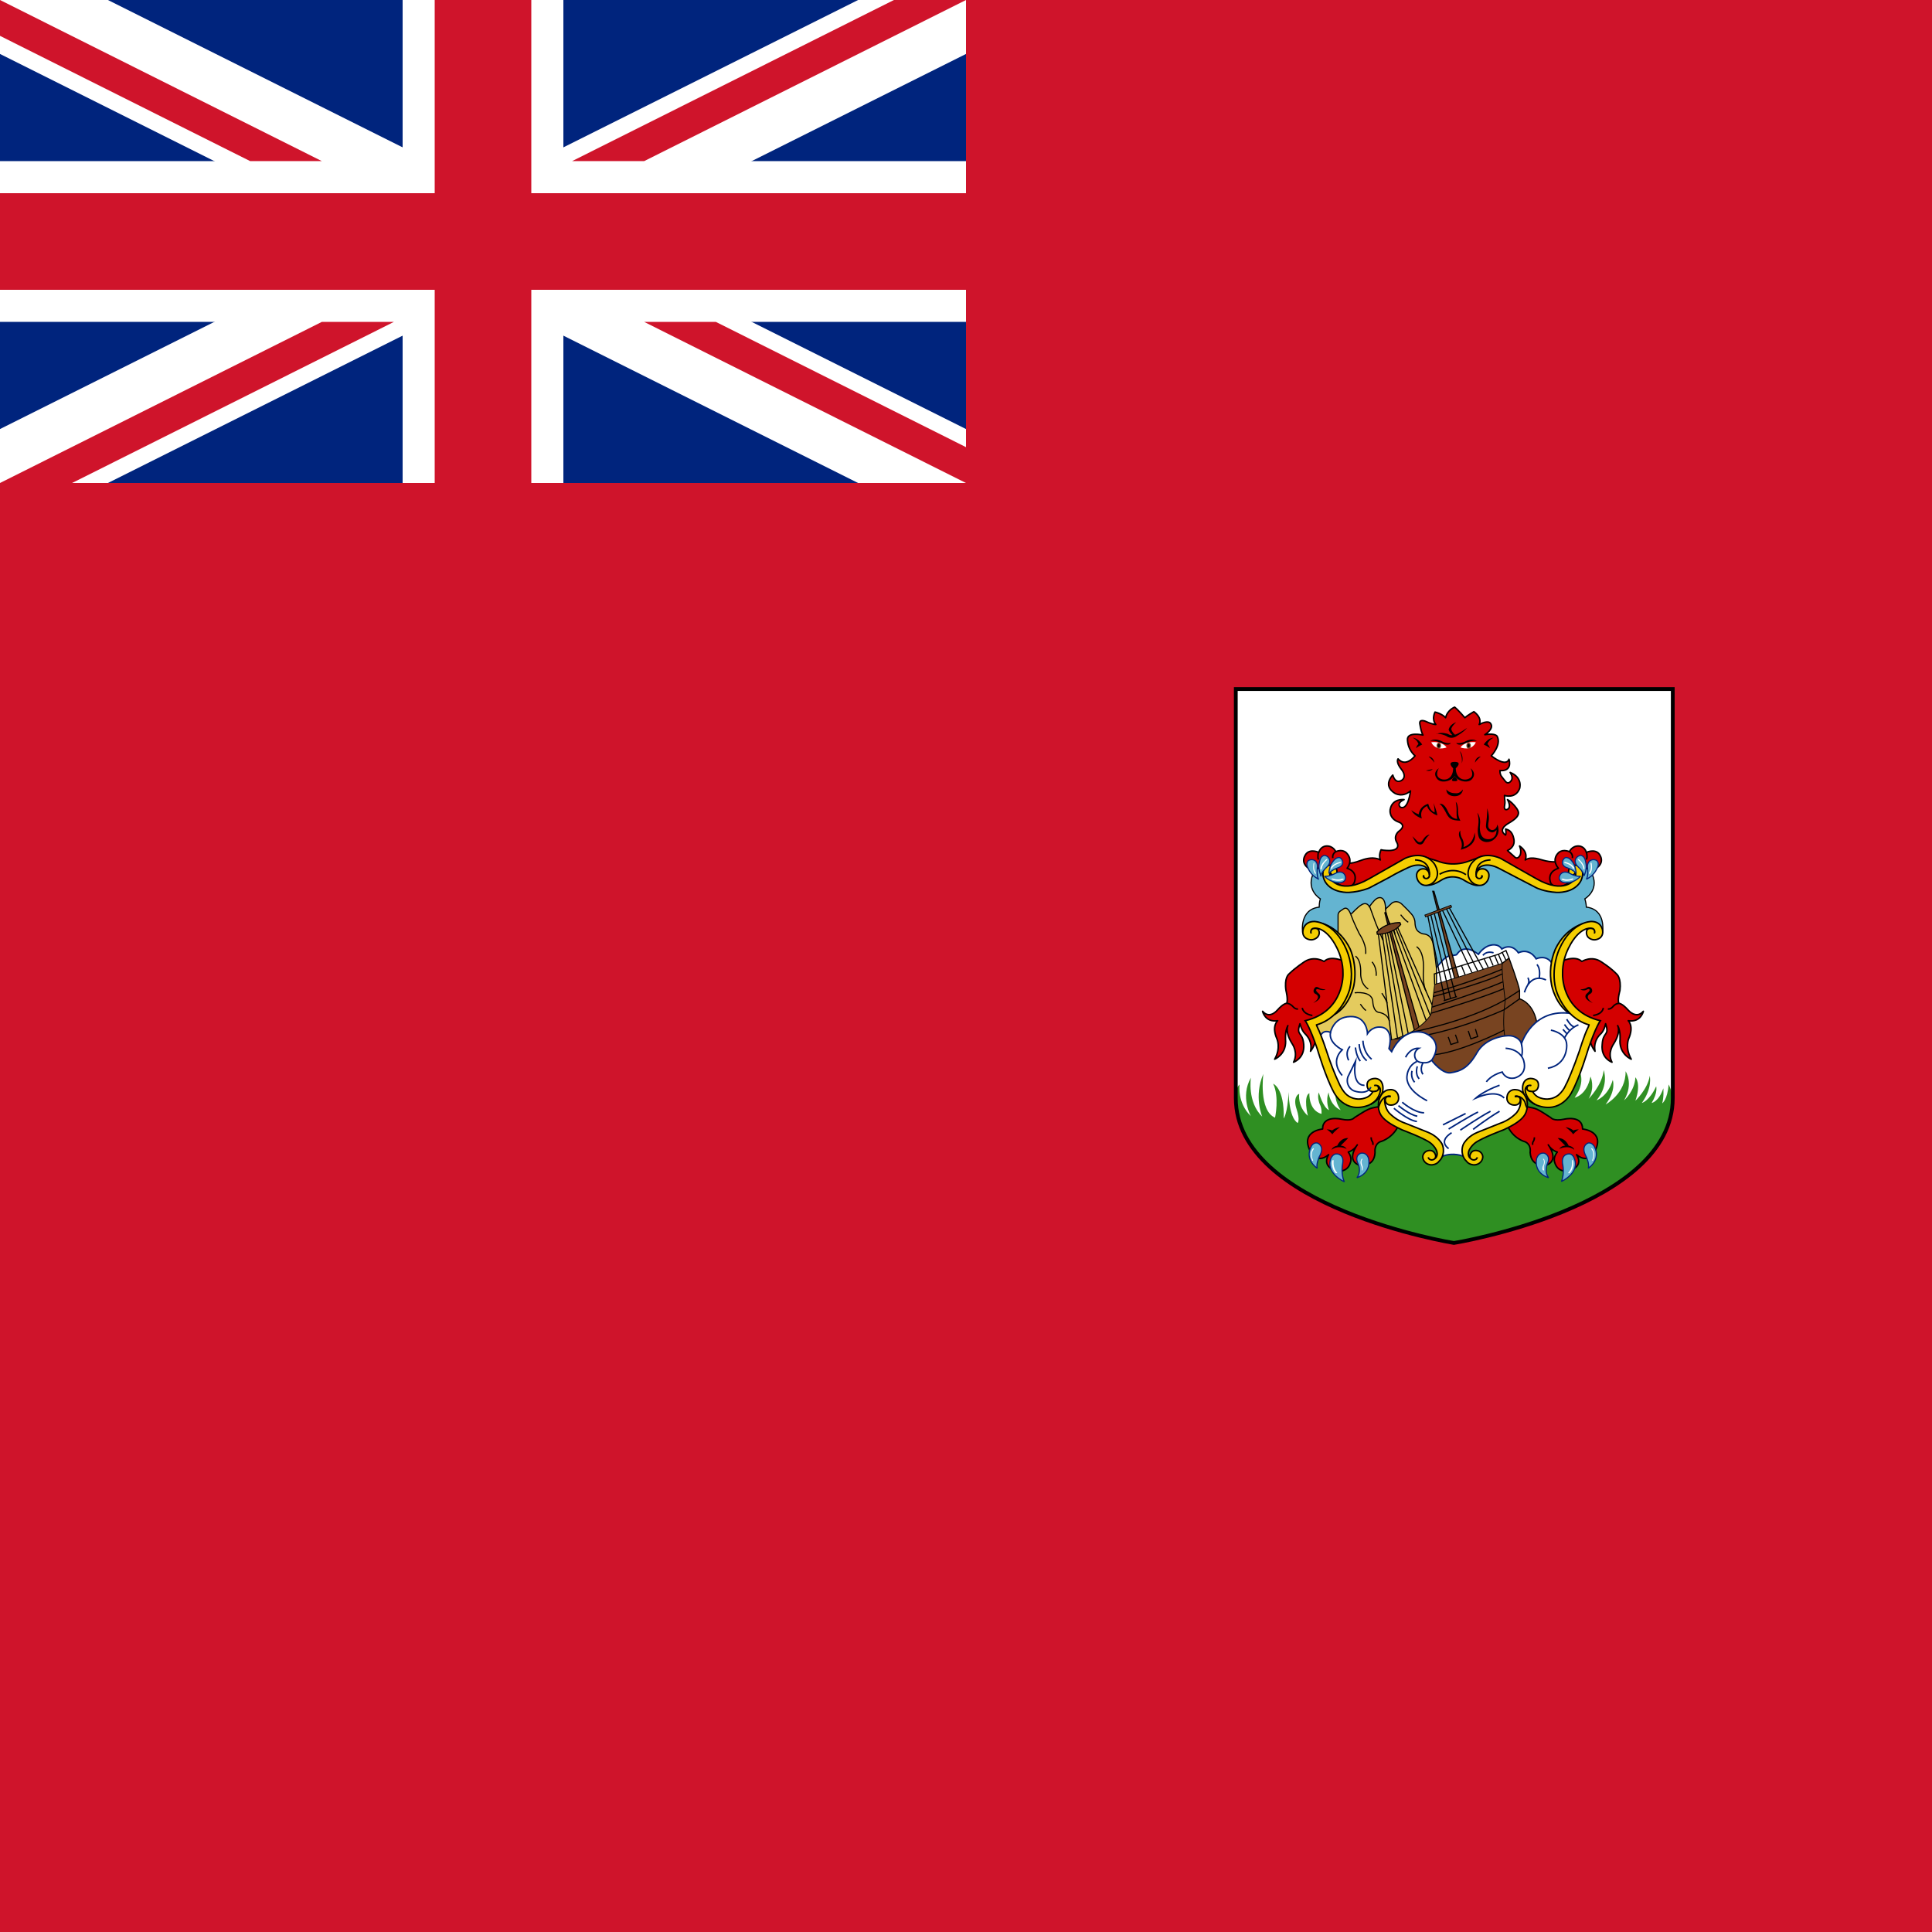
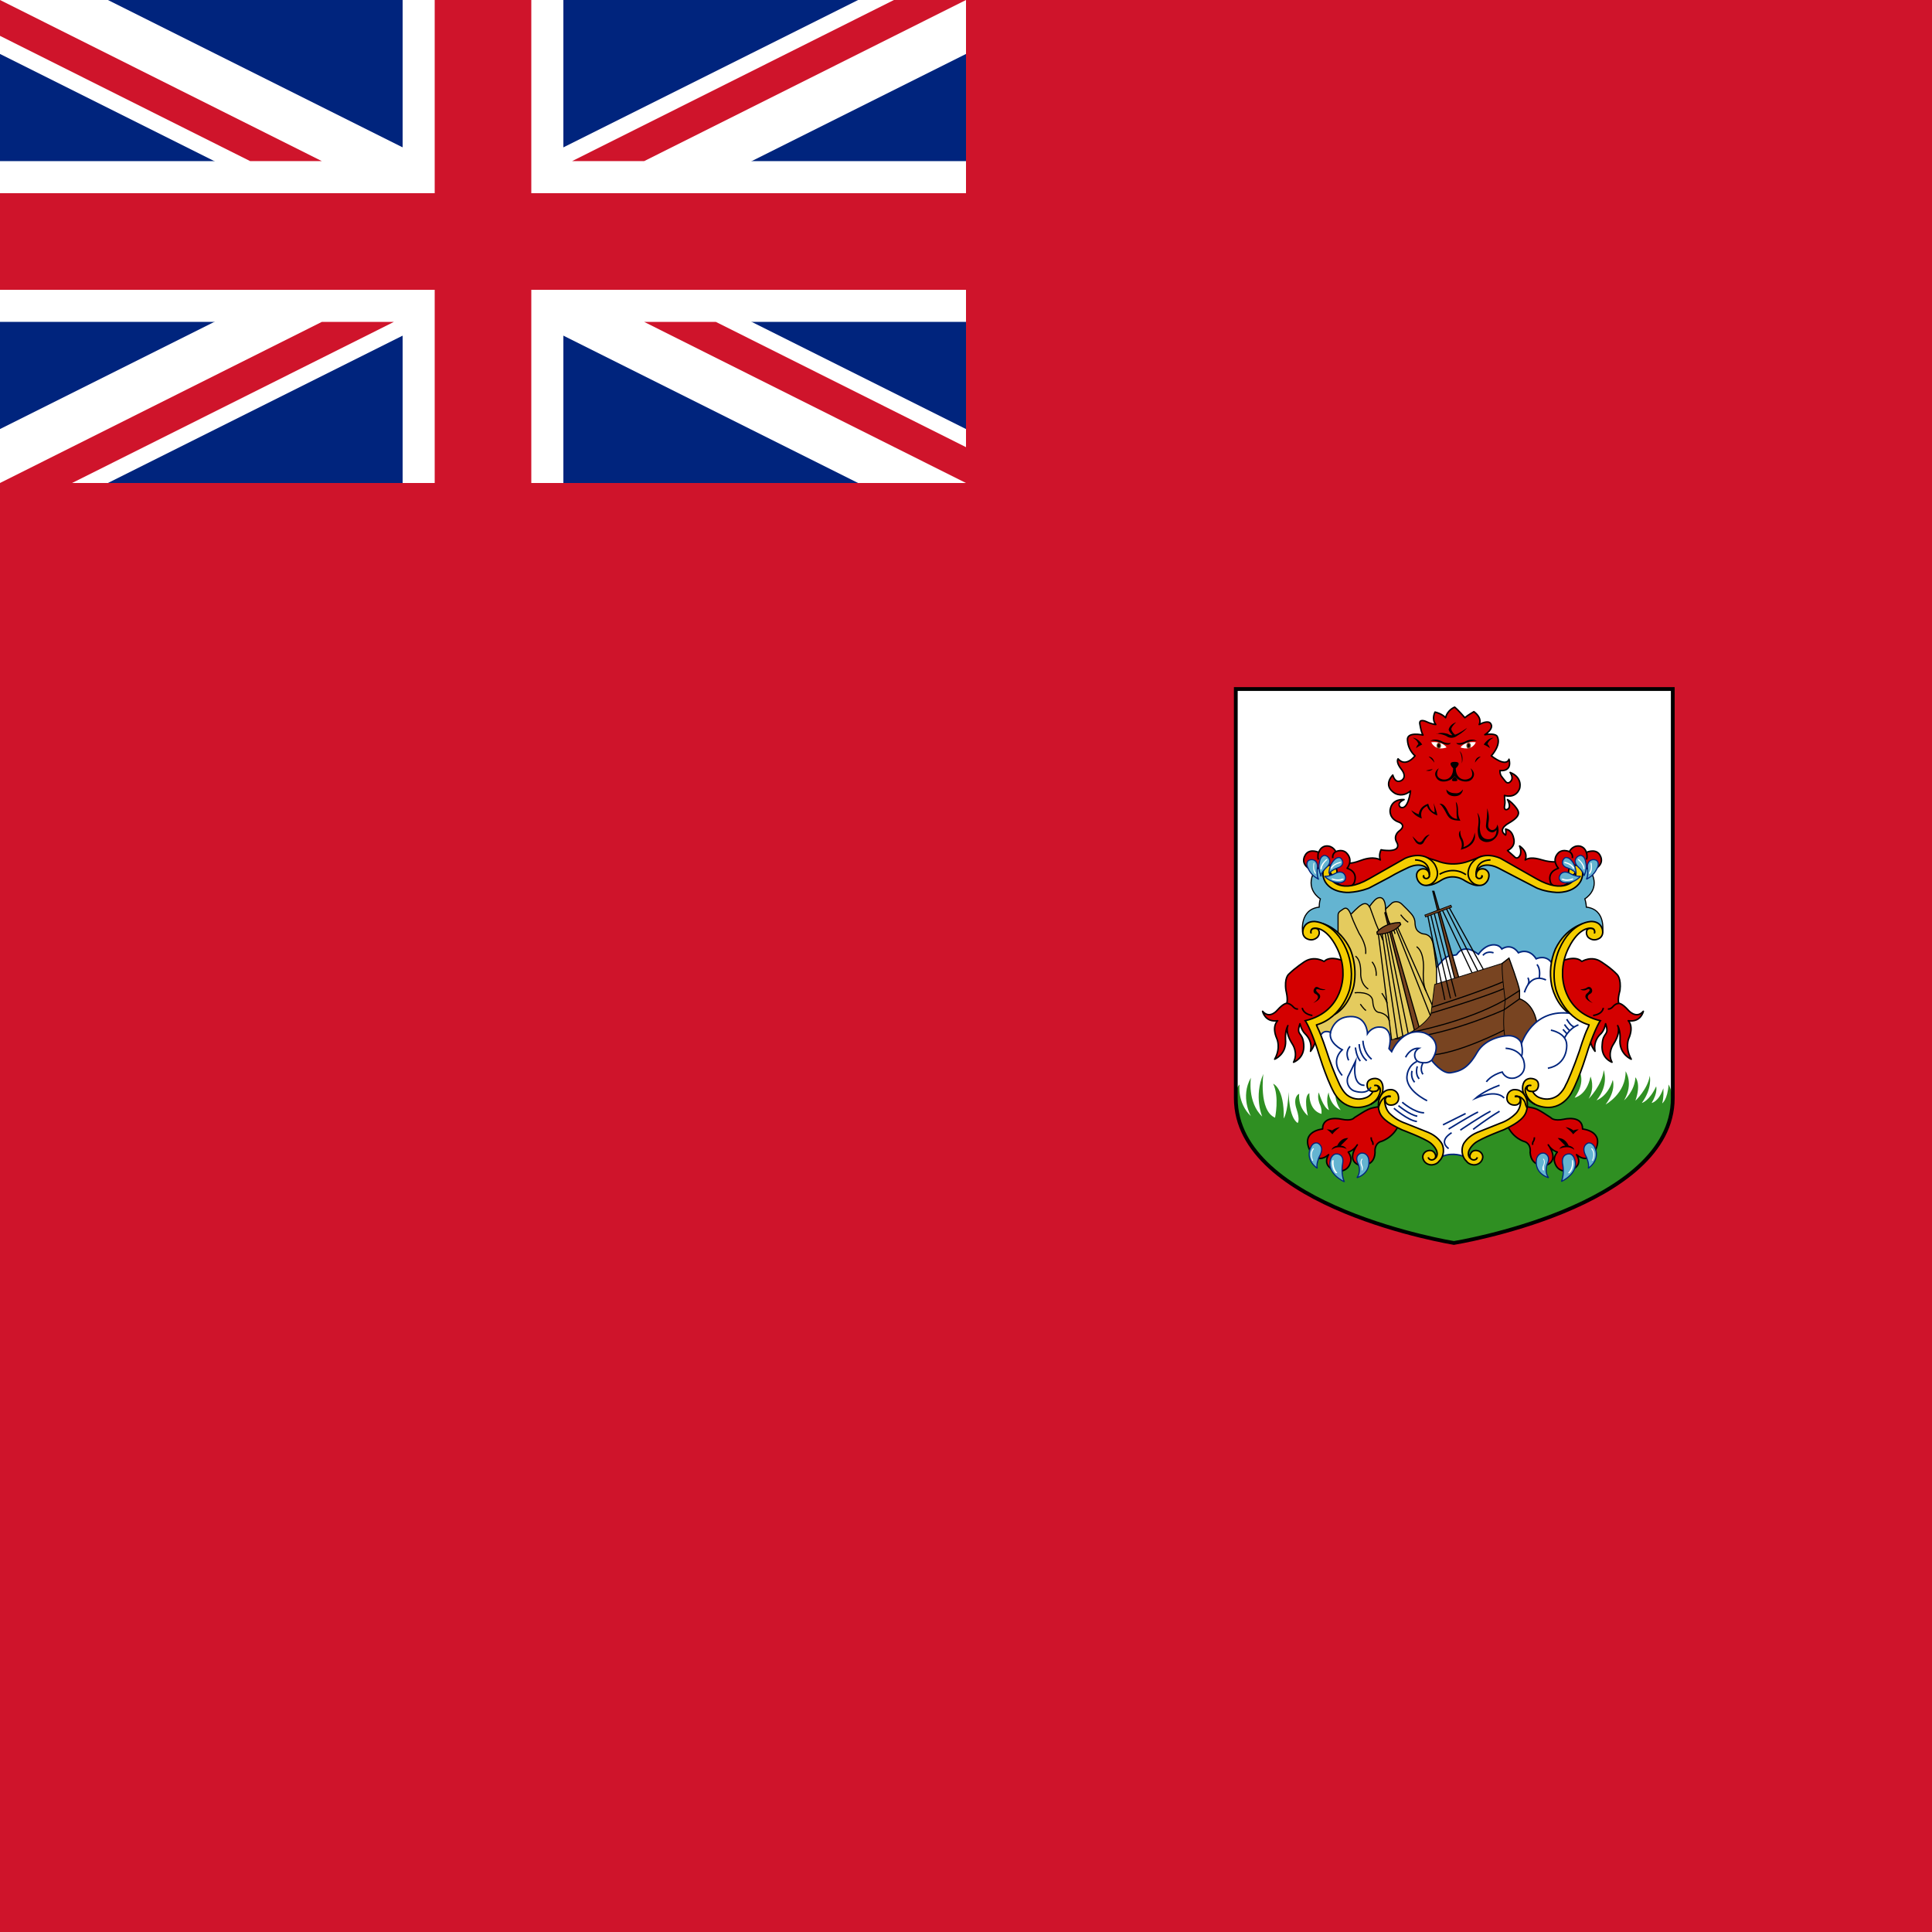
<svg xmlns="http://www.w3.org/2000/svg" id="flag-icon-css-bm" viewBox="0 0 512 512">
  <path fill="#cf142b" d="M0 0h512v512H0z" />
  <path fill="#00247d" d="M0 0h256v128H0z" />
  <path fill="#fff" d="M0 0v14.3L227.4 128H256v-14.3L28.6 0H0zm256 0v14.3L28.6 128H0v-14.3L227.4 0H256z" />
  <path fill="#fff" d="M106.7 0v128h42.6V0h-42.6zM0 42.7v42.6h256V42.7H0z" />
  <path fill="#cf142b" d="M0 51.2v25.6h256V51.2H0zM115.2 0v128h25.6V0h-25.6zM0 128l85.3-42.7h19.1L19.1 128H0zM0 0l85.3 42.7h-19L0 9.5V0zm151.6 42.7L236.9 0H256l-85.3 42.7h-19.1zM256 128l-85.3-42.7h19l66.3 33.2v9.5z" />
  <path fill="#fff" d="M443 182.6V291c0 29-57.8 38.4-57.8 38.4s-58-9.4-58-38.4V182.6h115.9z" />
  <path fill="#2f8f22" d="M443 291c0 29-57.8 38.4-57.8 38.4s-58-9.4-58-38.4c0 0 0-2.3 1.3-3.6 0 0-.7 4.8 3 8.4 0 0-2.9-5.1 0-10.2 0 0-1 6.5 3 10.3 0 0-2.3-5.3.3-11.3 0 0-1.3 9.7 3.1 11.6 0 0 1.2-5.5-.5-9 0 0 3 1.1 2.8 9.2 0 0 1-1.2 1.3-7 0 0 0 6.7 2.4 8.2 0 0 .7-.7-.3-3.7s.4-4 .7-4c0 0-.5 3.3 2.3 5.8 0 0-1.3-5.2.4-6 0 0-.3 4.5 3.2 5.5 0 0 .2-1.3-.5-2.7 0 0-.7-1.7-.2-3 0 0 1.1 4 2.7 4.7 0 0-1-2.4-.1-4.7 0 0 .2 3.3 3.2 4.7 0 0-2-2.6-1.2-5.5l19.3 1 10 .5 30-2.2 5-4.4s2.1 2.8-1.1 7.3c0 0 3.2-.6 4.2-5.6 0 0 1.3 2.8-.5 5.9 0 0 3.6-3.6 4-7.6 0 0 1.5 3.9-1.9 8 0 0 3-1 4.3-5.4 0 0 1 2.7-1.9 6.5 0 0 5.4-2.9 5.3-8.8 0 0 2.2 3.2-.4 7.7 0 0 2.8-2.4 3-6.1 0 0 1.6 1.6 0 6.2 0 0 3.3-3.1 3.8-6.6 0 0 .8 3.2-2.1 7.2 0 0 2-.5 3.8-4.4 0 0 .5 1.6-1.2 4.4 0 0 1.9-.3 3.1-3.9 0 0 .2 2.2-.3 4 0 0 1.4-.9 1.7-5 0 0 .8 1.4.9 3v.6z" />
  <path fill="#d40000" stroke="#000" stroke-linejoin="round" stroke-width=".4" d="M413.3 228.3s-2 .4-4.6-.4c-2.6-.8-3.7-.5-4.5 0 0 0 1-2-1.5-3.7 0 0 .9 2-.3 3 0 0-.5.5-1.1-.2l-1.8-1.6s2.1-.8 1.7-3c-.4-2.2-1.5-2.5-2.2-2.7 0 0 .2 1 0 1.6 0 0-2.4-1.3.9-3.2s2.6-3 2-3.9c-.6-.9-1.8-2-2.4-2.3 0 0 .6 1 .5 1.8 0 .9-1.5 1.4-1.3 0 .3-1.6 0-1.3 0-2.9 0 0 2.9 1 4-1.8 0 0 1-2.9-2.5-4.3 0 0 .8 1.1.4 2 0 0-.8 1.5-1.7.3-.9-1.2-1.4-1.4-1.4-2.8 0 0 3.3.5 2.4-3 0 0-.5 2.3-4.7-.9 0 0 2.7-2.8 1.6-5.1 0 0-.3-1-3.3-.5 0 0 2.6-1.6 1.5-3 0 0-.5-1-3 .3 0 0 1-1.6-1.4-3.4 0 0-1.6.9-2.4 1.6 0 0-1.7-2-2.7-2.8 0 0-1.9.7-2.4 2.8 0 0-.8-1-2.8-1.5 0 0-1 1.8.2 3.3 0 0-.9 0-2.6-.8 0 0-2-.9-1.6.8.3 1.6.4 2 .8 2.8 0 0-4.3-1-4.1 1.3a6 6 0 002 4.2s-2.4 3.2-4.5.8c0 0-.7.8.9 2.8 0 0 1.5 1.7.2 2.8 0 0-1.7 1.4-2.5-1.3 0 0-2.8 2.7.5 4.8 0 0 2 1.3 4.2-.6 0 0-.6 5.3-2.7 4.3 0 0-1.2-1 1-2 0 0-3.2-.4-3.7 2.7 0 0-.4 2.4 2.4 3.3 0 0 2.1.8-.1 2.4 0 0-1.6 1.2-.5 3 0 0 1.2 2-2 2.1 0 0-1.6 0-2.2-.2 0 0-.7 1.3-.2 2.7 0 0-1.6-1.2-5.1.1-3.5 1.3-3.3.4-3.5.8l-1 1.7 1.9 2.2-.4 2.5 1 .5 7.2-3.3 7.4-3.8 5.9.4 3.7.9 5 .3 3.5-1.9h5.1l5.7 2.8 6.4 3.9 3.3.6 2.6-.2v-5.2l-1.2-1.9z" />
  <path fill="#d40000" stroke="#000" stroke-linejoin="round" stroke-width=".4" d="M354.8 234.4s2.8 1.5 4-.3c0 0 1.5-2.9-1.8-4 0 0 1.8-2.1-.2-4.1 0 0-1-1.1-2.8-.3 0 0-.7-1.6-2.5-1.5 0 0-1.5 0-2 1.7 0 0-2.1-1-3.3.3 0 0-2 2.2.7 4l2 .1 1.9-.9 2.1.6s-.5 2.2 1.9 4.4z" />
  <path fill="#64b4d1" stroke="#000" stroke-width=".3" d="M417.5 229.3a4.5 4.5 0 014.5 2.5c1.8 4.2-2 6.4-2 6.4a9 9 0 01.4 2.2c5.3.6 4.3 6.6 4.3 6.6l-1.7-1.5c-3-1.2-6.2 1.4-8.5 5.8s-1.2 6.4-.8 11.6c.4 5.2 8.8 8.3 8.8 8.3l-6.6 16.8c-2.6 6.6-8 3.9-9.5 2.5-1.6-1.4-2-.6-2.8 0-.7.6 3.6 4-4.3 7.2s-9.2 5.6-10.6 6.4c-1.3.8-6.7.3-7.3-.4-.5-.7-.2-.7-2.2-2-2-1.2-5.5-2.3-9.3-4.1-3.7-1.8-3.6-4.2-3.6-4.7 0-.4 1.3-4.4-3.1-1.3-4.4 3.2-8.2-1.4-8.2-1.4-.8-1.2-4.5-11-4.5-11-1-3.7-3-8-3-8 .2 0-.1.5 3.1-1.4 3.3-1.8 4.7-5 5.9-8 1.1-3 0-8.3-.4-9.4-.4-1-2.9-6-5.9-7-3-1-5 1.6-5 1.6s-.9-6 4.4-6.6c0 0 0-1.3.3-2.2 0 0-3.7-2.2-2-6.4 0 0 1.2-2.8 4.6-2.5l-.8 1.5s-.9 8.5 11.6 2.8 12-6.7 19.1-3.1l5.2-.1s7.4-3.5 9.8-2c2.4 1.5 11 6.3 11 6.3s8.4 3.1 10-2.6l-1-2.8z" />
  <path fill="#fff" stroke="#00247d" stroke-miterlimit="10" stroke-width=".4" d="M380 266.1l-.8-4.3s-1-2.6.6-4.5l2-2.2s1.2-1.7 2.7-1.9c0 0 1.5 0 1.6-.3.2-.3 1.8-3 5.7 0 0 0 1.3-2 3.2-2.4 0 0 2-.6 3 1 0 0 2.4-1.8 4.4 1 0 0 2.7-1.5 4.7 1.6 0 0 2.8-1.4 4.4 1.5 1.7 2.8 1.4 4 1.4 4l1.2 4.5 4.4 5.4-10.2 3.9h-4.6l-9.2 2.4-16.3 1.3-4.6-5.4 6.5-5.6z" />
  <path fill="#d40000" stroke="#000" stroke-linejoin="round" stroke-width=".4" d="M366.3 293.2s-2.5.2-3.7.8c-1.3.6-2.2 1.3-3.7 2.2 0 0-.6 1-3.4.4 0 0-5-1.2-5 2.6 0 0-5.8.5-3.4 5.6 0 0 1.7 4 5 1.2 0 0-2.1 3 2 4.3 0 0 3 .7 3.8-2.3 0 0 .5-1.2-.6-2.7 0 0 1.4-.3 2.4-1.9 0 0-3 3.9.3 5.3 0 0 4.2 1 4.4-3.3 0 0-.3-2 1.3-2.8 0 0 3.4-.8 5-4.5 0 0-4.9-2.6-4.4-4.9zm-9.9-38.4s-3.8-1.8-5.5 0c0 0-2.5-1.6-5.1 0 0 0-2.5 1.6-4.3 3.4 0 0-1.2 1-.7 4.3 0 0 .6 2.3.2 3.4 0 0-.8-.1-2.5 1.8 0 0-2 2.5-3.9.3 0 0 .6 3 4 2.5 0 0-1.7 1.4-.2 4.8 0 0 1.1 2.4-.6 5.4 0 0 3-1.2 2.9-4.8 0 0-.3-2.4.6-4.1 0 0-.9 1.6 1.2 4.9 0 0 1.6 2.3.3 4.8 0 0 3-1 2.7-4.7-.3-3.6-2.1-2.1-1-5.5 0 0 .4 1.7 1.3 2.6.9.9 2 2.3 1.5 4.7 0 0 1.8-2.2 1.4-4.5-.4-2.3-.9-3-.9-3l5.7-3.2 2.8-5 .1-8.1z" />
  <path fill="none" stroke="#000" stroke-miterlimit="10" stroke-width=".4" d="M347.8 269.1s-2.3-.2-2.7-2m-4-1.2s.7 0 1.5.8c0 0 .6.8 1.4.7" />
  <path d="M351.3 262.2s-1.2 0-1.9-.5c0 0-.7-.5-1.1.3 0 0-.7 1 .5 1.5 0 0 1.5.8-.8 2.3 0 0 2.7-1 1.6-2.4 0 0-1.2-.9-.7-1.2 0 0 0-.2.6 0s1.4.3 1.8 0z" />
  <path fill="#784421" stroke="#000" stroke-width=".3" d="M389.3 268.4l-9.3-32.2h-.3l8.2 32.7z" />
  <path d="M356.9 304.5s-2.2-1.2-4 .2c0 0 .1-.8 1.5-1.1 0 0 .8-2.1 2.9-2l-2 2s1.2 0 1.6 1z" />
  <path fill="#64b4d1" stroke="#00247d" stroke-miterlimit="2.6" stroke-width=".3" d="M349.1 309.6s-3.5-2.2-1.6-5.8c0 0 .5-1.1 1.6-.9 0 0 2.2.7.5 3.7 0 0-.9 2-.5 3zm7 3.5s-4.9-2.3-3.4-6.1c0 0 .5-1.3 1.6-1.2 0 0 2 0 1.5 2.6 0 0-.5 2.5.4 4.7z" />
  <path d="M355.1 298.7s-1.5 1.1-2 1.9c0 0-.7-.8-1.5-1.3 0 0 1 0 1.4.3 0 0 .8-.7 2.1-.9z" />
  <path fill="#64b4d1" stroke="#00247d" stroke-miterlimit="2.6" stroke-width=".3" d="M359.6 312.1s3.8-1 3.1-5c0 0-.3-1.7-2-1.5 0 0-2 .5-.7 3 0 0 .8 2-.4 3.5z" />
  <path fill="#f5ce00" stroke="#000" stroke-miterlimit="2.6" stroke-width=".4" d="M377.2 227l3.8 1.2s3.7 1.7 8.3 0l3.5-1.3-2.4 3.7v1.8l1.4 2.2s-.9.4-3.6-1.2c0 0-3-2.3-6.5 0 0 0-1.9 1.3-3.5 1.2l2.3-2.5-1-2.3-2.3-2.9z" />
  <path fill="#fff" d="M361 307.3s.2-.2 0-.2c0 0-.1-.1-.2.1 0 0-.5.7-.1 1.6 0 0 .3.6.2 1.2v.2s.2 0 .2-.2c0 0 .2-.6-.1-1.2 0 0-.4-1 0-1.5z" />
  <path fill="#d40000" stroke="#000" stroke-linejoin="round" stroke-width=".4" d="M415 234.4s-2.7 1.5-4-.3c0 0-1.4-2.9 2-4 0 0-2-2.1 0-4.1 0 0 1-1.1 2.9-.3 0 0 .7-1.6 2.5-1.5 0 0 1.5 0 2 1.7 0 0 2.1-1 3.3.3 0 0 2 2.2-.8 4l-2 .1-1.8-.9-2.2.6s.6 2.2-1.8 4.4z" />
  <path fill="#f5ce00" stroke="#000" stroke-miterlimit="2.6" stroke-width=".4" d="M392.8 232.2s0 .5-.6.6c0 0-.6.2-1-.5v-.3c0-.3-.2-1.3 1-2.2 0 0 1.7-1.4 5 .3l4.6 2.4 5.4 2.8s2 1 5.3 1.2c0 0 4.4.3 6.3-2.8 0 0 1.4-2.3 0-3.8 0 0-.6-.7-1.6-.6a2 2 0 00-1.2.7s-.7 1 0 1.8c0 0 1.1.6 1.5-.7 0 0 0-.1 0 0 0 0 .3 1.1-.3 2 0 0-2.6 4-10-.2l-9.5-5.4s-4.9-2.5-7.8 1.4c0 0-2.3 3.2.7 5.3 0 0 2.2 1.4 3.6-.8 0 0 1.2-2-.6-3 0 0-1.6-.7-2.3.9-.6 1.6 1.3 2 1.4.9 0 0 0-.3.1 0z" />
  <path fill="#e4cb5e" stroke="#000" stroke-miterlimit="2.6" stroke-width=".3" d="M354.6 248.8v-6c0-.6 0-1 .8-1.5s1.5-1.5 2.6 1c0 0 2.1-2.2 2.8-2.5 0 0 1.3-1 2.1.5 0 0 1.2-1.8 2-2.2 0 0 2.2-1.4 2.3 2.8l1.7-1.6s1.3-1 2.7.4c0 0 2.5 2.4 2.8 3 0 0 .6.8.6 2 0 0 0 1.3.7 2 0 0 .7.7 1.5.8 0 0 1.7 0 2.3 1.7 0 0 .3-.3 1.2 7.6V271l-9.7 11.5-15.5-4.4-6.2-2.6-1.3-4.5 6-3.9 3.2-8.8-1-6.1-1.6-3.6z" />
  <path fill="#784421" stroke="#000" stroke-width=".3" d="M397.4 256.4l.7-1.1 1.8-1.4s2.6 7 2.8 8.6v2.2s4 1 4.7 7.2l-3.3 6-5.2-2.8-1.5-1.1v-17.6z" />
  <path fill="#fff" d="M348.1 304.6s.2-.2 0-.3l-.2.1s-1 1.2-.2 3c0 0 0 .3.2.2 0 0 .2 0 0-.3 0 0-.7-1.5.2-2.7z" />
  <path fill="none" stroke="#000" stroke-miterlimit="10" stroke-width=".4" d="M363.8 303.4s.2-.5-.2-1c0 0-.3-.5-.2-1" />
  <path fill="none" stroke="#000" stroke-miterlimit="10" stroke-width=".3" d="M367.2 240.9s0 1.5.5 2.6c.4 1.1 1.9 3 2 4" />
  <path fill="#d40000" stroke="#000" stroke-linejoin="round" stroke-width=".4" d="M403.7 293.2s2.4.2 3.7.8c1.2.6 2.2 1.3 3.6 2.2 0 0 .7 1 3.5.4 0 0 4.9-1.2 4.9 2.6 0 0 5.8.5 3.4 5.6 0 0-1.6 4-5 1.2 0 0 2.2 3-2 4.3 0 0-3 .7-3.8-2.3 0 0-.5-1.2.7-2.7 0 0-1.4-.3-2.4-1.9 0 0 3 3.9-.3 5.3 0 0-4.2 1-4.5-3.3 0 0 .4-2-1.3-2.8 0 0-3.3-.8-4.8-4.5 0 0 4.8-2.6 4.3-4.9z" />
  <path fill="none" stroke="#000" stroke-miterlimit="10" stroke-width=".3" d="M365.3 247.6l4 32.1m-3-32.2l4.4 30m-3.6-30.1l5.1 29.7" />
  <path fill="#784421" stroke="#000" stroke-width=".3" d="M376.6 274l-9.3-32.2-.3.1 8.2 32.6z" />
-   <path fill="none" stroke="#000" stroke-miterlimit="10" stroke-width=".3" d="M370 246.2l9.4 23.8m-10.1-23.4l9 24.8" />
+   <path fill="none" stroke="#000" stroke-miterlimit="10" stroke-width=".3" d="M370 246.2l9.4 23.8m-2.5.1-23.4l9 24.8" />
  <path fill="#fff" d="M354.4 310.8s-1.1-1-1-2.9c0 0 .1-.4-.1-.5 0 0-.2 0-.3.4 0 0-.2 2 1 3.1h.3s.2 0 0 0z" />
  <path fill="none" stroke="#000" stroke-miterlimit="10" stroke-width=".3" d="M370.4 245.8l9.7 21.8m-12.4-20.4l6 29.2" />
  <path fill="#f5ce00" stroke="#000" stroke-miterlimit="2.6" stroke-width=".4" d="M416.4 268.9c-4.2-2.4-5.2-7.8-5.2-7.8a16.4 16.4 0 011-9.6c2.8-5.8 7.6-6.8 7.6-6.8s-4.7 3.2-6 7.5c0 0-1 3.6-.4 7.2s.4 2.7 1.3 5.5l1.7 4z" />
  <path fill="#784421" stroke="#000" stroke-width=".2" d="M398.1 255.3l-17.9 5.6-1 8c-4.2 6.1-12.8 7.2-12.8 7.2l6.7 7.1L386 286l6.7-5.2 6.2-5.6c-.7-3-.3-7.5-.3-7.5l.3-2.6s-1-7.2-.8-9.7z" />
  <path fill="none" stroke="#000" stroke-miterlimit="10" stroke-width=".3" d="M379.5 266.9s11.8-3.7 18.8-6.7m-24.5 13.4s14.7-2.7 25-8.6l3.9-2.5" />
  <path fill="none" stroke="#000" stroke-miterlimit="10" stroke-width=".3" d="M402.7 264.7l-4.1 2.9s-16.4 7.5-29 7.7m29-2.3s-12.6 6.5-19.9 6.6" />
  <path fill="#d40000" stroke="#000" stroke-linejoin="round" stroke-width=".4" d="M413.6 254.8s3.8-1.8 5.6 0c0 0 2.5-1.6 5 0 0 0 2.6 1.6 4.3 3.4 0 0 1.2 1 .8 4.3 0 0-.7 2.3-.3 3.4 0 0 .8-.1 2.5 1.8 0 0 2.1 2.5 4 .3 0 0-.6 3-4 2.5 0 0 1.6 1.4.1 4.8 0 0-1 2.4.7 5.4 0 0-3-1.2-3-4.8 0 0 .3-2.4-.6-4.1 0 0 1 1.6-1.1 4.9 0 0-1.7 2.3-.4 4.8 0 0-3-1-2.6-4.7.2-3.6 2-2.1.9-5.5 0 0-.3 1.7-1.2 2.6a4.9 4.9 0 00-1.6 4.7s-1.8-2.2-1.3-4.5a9 9 0 01.8-3l-5.6-3.2-2.8-5-.2-8.1z" />
  <path fill="#fff" stroke="#00247d" stroke-miterlimit="10" stroke-width=".4" d="M349.7 275.1s.5-2.5 2.9-1.5c0 0 .8-4.1 5.2-4.2 4.3-.2 4.6 4.2 4.6 4.5 0 0 1.2-1.9 3.4-1.7 0 0 3.7-.2 2.3 5.7l.7.8s2.8-6.6 8.6-5c0 0 5.6 1.8 2 7.3 0 0 2.7 3.6 5 3.3 2.5-.4 4.6-1.1 7-5.3 2.3-4.1 7.7-4.7 9-4.5 1.5.2 2.6 1.2 2.8 2.1 0 0 2.9-9.6 13.3-8l4.1 2 1.6.7-2.3 6.7-5.8 13-4.3 1.3-4.6-2.6-1.6.8v3.9l-6 4.3-4.2 1.7-4.6 3.2-1.1 2.8s-2.5-1.1-5.4 0l-1-2.4-2.6-2.5-10.4-5-2-6-1.8-.8-2.1 2.4-3.2.4-4.6-3.2-5-14.2z" />
  <path fill="none" stroke="#000" stroke-miterlimit="2.6" stroke-width=".4" d="M395 227.9s-4-.2-3.8 4" />
  <path fill="#f5ce00" stroke="#000" stroke-miterlimit="2.6" stroke-width=".4" d="M421.1 271.6c-6.9-2-8.8-9.5-8.8-9.5-1.4-5.6.9-10.5.9-10.5 3.2-7.4 8.5-7.4 8.5-7.4 2.7 0 3 2.3 3 2.3.3 1.6-.9 2.2-.9 2.2-1.8 1-3-.4-3-.4-.7-1-.2-1.9-.2-1.9.5-.6 1.4-.3 1.4-.3.7.2.6 1 .6 1v.1c.1 0 0 0 0 0s.2-1.1-.8-1.2c0 0-2.1-.5-4.5 2.6 0 0-3.3 4-3.2 9.4 0 0-.5 10 10 12.5 0 0-1.2 1.6-3.2 7.5 0 0-2.2 7.5-4.4 11.5 0 0-2.8 5.8-9.2 3.4 0 0-3.8-1.6-3.8-4.4 0 0-.2-2.5 2-2.7 0 0 2.3-.1 2.2 1.8 0 0 .1 2-2.3 1.6 0 0-.9-.2-.7-1 0 0 .1-.8 1.1-.5 0 0-.3-.2-.8 0 0 0-.3 0-.4.7 0 0 0 .4.5.7l1.1.2s.6 1.3 2.1 1.7a5 5 0 004.7-.8 7.3 7.3 0 002-2.8c.3-.4 2.1-4.6 3.6-9 0 0 1.2-4 2.2-6l.3-.7z" />
  <path fill="#f5ce00" stroke="#000" stroke-miterlimit="2.6" stroke-width=".4" d="M401.6 290.5s1.3-.1 1.3 1c0 0 0 1.7-2.1 1.3 0 0-2-.4-1.3-2.7 0 0 .5-1.6 2.4-1.3 0 0 1.8 0 2.7 2.6 0 0 .6 2.1-.5 4-1.2 2-4.2 3.3-5.6 4 0 0-5.9 2.2-7.6 3.5 0 0-2.6 2-1.5 3.8 0 0 .5.7 1.2.7 0 0 .7 0 .9-.7 0 0-.1.5-.5.6 0 0-.6.3-1.2-.2 0 0-.6-.6 0-1.5 0 0 .6-1.2 2.2-.5 0 0 1.4.7.8 2.2 0 0-.5 1.4-2.2 1.4 0 0-1.3 0-2-1-1.4-1.3-1.5-3.9-.3-5.2 0 0 1-1.5 3.2-2.4l6-2.4a11 11 0 004.3-2.7s1-1 1.2-2.8c0 0 .2-1.3-.5-1.6h-.9z" />
  <path fill="none" stroke="#000" stroke-miterlimit="2.6" stroke-width=".4" d="M401.7 290.5s1.5-.2 2.4 1.5a8 8 0 00.6 1.7m.4-6s-1.4.2-.7 2.2c.7 1.9 2 2.5 2.4 2.8" />
  <path fill="#f5ce00" stroke="#000" stroke-miterlimit="2.6" stroke-width=".4" d="M377.2 232.2s0 .5.6.6c0 0 .6.2 1-.5v-.3c0-.3.2-1.3-1-2.2 0 0-1.7-1.4-5 .3 0 0-2.8 1.3-4.6 2.4l-5.3 2.8s-2.2 1-5.4 1.2c0 0-4.4.3-6.3-2.8 0 0-1.4-2.3 0-3.8 0 0 .6-.7 1.6-.6.4 0 .8.2 1.2.7 0 0 .7 1 0 1.8 0 0-1.1.6-1.5-.7 0 0 0-.1 0 0 0 0-.3 1.1.3 2 0 0 2.6 4 10-.2l9.5-5.4s4.9-2.5 7.8 1.4c0 0 2.3 3.2-.7 5.3 0 0-2.2 1.4-3.6-.8 0 0-1.2-2 .6-3 0 0 1.6-.7 2.3.9.6 1.6-1.3 2-1.4.9 0 0 0-.3-.1 0zm-23.6 36.7c4.2-2.4 5.2-7.8 5.2-7.8 1-5.3-1-9.6-1-9.6-2.8-5.8-7.5-6.8-7.5-6.8s4.6 3.2 5.9 7.5c0 0 1 3.6.4 7.2s-.4 2.7-1.2 5.5l-1.8 4z" />
  <path fill="none" stroke="#000" stroke-miterlimit="2.6" stroke-width=".4" d="M375 227.9s4-.2 3.8 4" />
  <path fill="#f5ce00" stroke="#000" stroke-miterlimit="2.6" stroke-width=".4" d="M348.9 271.6c6.9-2 8.8-9.5 8.8-9.5a17 17 0 00-.9-10.5c-3.2-7.4-8.5-7.4-8.5-7.4-2.7 0-3 2.3-3 2.3-.3 1.6.9 2.2.9 2.2 1.8 1 3-.4 3-.4.8-1 .2-1.9.2-1.9-.5-.6-1.4-.3-1.4-.3-.7.2-.6 1-.6 1v.1c-.1 0 0 0 0 0s-.2-1.1.8-1.2c0 0 2.1-.5 4.5 2.6 0 0 3.3 4 3.2 9.4 0 0 .5 10-10 12.5 0 0 1.2 1.6 3.2 7.5 0 0 2.2 7.5 4.4 11.5 0 0 2.8 5.8 9.2 3.4 0 0 3.8-1.6 3.8-4.4 0 0 .2-2.5-2-2.7 0 0-2.3-.1-2.2 1.8 0 0-.1 2 2.3 1.6 0 0 .9-.2.7-1 0 0-.1-.8-1.1-.5 0 0 .3-.2.8 0 0 0 .3 0 .4.7 0 0 0 .4-.5.7l-1.1.2s-.6 1.3-2.1 1.7a5 5 0 01-4.7-.8c-1.1-.9-1.8-2.4-2-2.8a76 76 0 01-3.5-9s-1.3-4-2.3-6l-.3-.7z" />
  <path fill="#f5ce00" stroke="#000" stroke-miterlimit="2.6" stroke-width=".4" d="M368.4 290.5s-1.3-.1-1.3 1c0 0 0 1.7 2.1 1.3 0 0 2-.4 1.3-2.7 0 0-.5-1.6-2.4-1.3 0 0-1.8 0-2.6 2.6 0 0-.7 2.1.4 4 1.2 2 4.2 3.3 5.6 4 0 0 5.9 2.2 7.6 3.5 0 0 2.6 2 1.5 3.8 0 0-.5.7-1.2.7 0 0-.7 0-.9-.7 0 0 .1.5.5.6 0 0 .6.3 1.2-.2 0 0 .6-.6 0-1.5 0 0-.6-1.2-2.2-.5 0 0-1.4.7-.8 2.2 0 0 .5 1.4 2.2 1.4 0 0 1.3 0 2-1 1.4-1.3 1.5-3.9.3-5.2 0 0-1-1.5-3.2-2.4l-6-2.4a11 11 0 01-4.3-2.7s-1-1-1.2-2.8c0 0-.3-1.3.5-1.6h.9z" />
  <path fill="none" stroke="#000" stroke-miterlimit="2.6" stroke-width=".4" d="M368.3 290.5s-1.5-.2-2.4 1.5c0 0-.5 1-.6 1.7m-.4-6s1.4.2.7 2.2c-.7 1.9-2 2.5-2.4 2.8m18.3-61s3.5-2.3 7 .1" />
  <path fill="none" stroke="#000" stroke-miterlimit="2.6" stroke-width=".3" d="M361.9 252.8s.5-2-1.7-5.4c0 0-1.5-3-2.2-5m5-2.1l1.6 4.4 1.9 4.5" />
  <path fill="none" stroke="#000" stroke-miterlimit="10" stroke-width=".3" d="M363.6 254.9s1.3 1.4 1.1 3.7m-5.5-5.2s1.5.7 1.4 4.5c0 0-.2 2.8 2 4.2m-3.6 1s4.5-.6 4.8 2.2c0 0 0 2.7 1.6 3 0 0 2.3.2 2.8 2.3m-7.7-4.5s.8 1.2 1.5 1.7m4.2-4.6s1.2 1.7 1.4 2.7m3.6-23.5s1 1.4 2 2m2.2 6.5s2.2 1 1.8 6.7c0 0-.2 3.3.7 5" />
  <path fill="#784421" stroke="#000" stroke-width=".3" d="M364.9 247l.1.6s4 .1 6.2-2.6l-.2-.5s-3.6-.2-6.1 2.5z" />
  <path fill="none" stroke="#000" stroke-miterlimit="10" stroke-width=".3" d="M379.3 268.5s13.8-4.1 19.2-6.5" />
  <path fill="#784421" stroke="#000" stroke-width=".2" d="M377.6 242.5l6.9-2.6.2.5-6.9 2.6z" />
-   <path fill="none" stroke="#000" stroke-miterlimit="10" stroke-width=".3" d="M378.4 242.8l4.5 22.2m-3.7-22.5l5.2 22.1m-4.3-22.5l5.7 22m-3.5-22.8l7.8 16.5m-6.8-17l8.3 16.5m-7.5-16.7l9 16.3m-10.5 8.3l3.5-1.1m-6.1-1s10.3-3 18-6.2m-18.2 7.2s13-3.4 18.3-6m-14.3 16.7l.7 2 1.9-.6-.7-2m3.4-1l.7 2.1 1.8-.6-.6-2m-10.8-11.8l-.1-2.8 17-5.2 1 2.4m-10.8.6l1 2.5m5-4.3l1.1 2.3m.3-2.8l1 2.3m.4-2.7l1 2.4m0-2.7l2-1 .8 2m-1.8-1.5l1 2.1" />
+   <path fill="none" stroke="#000" stroke-miterlimit="10" stroke-width=".3" d="M378.4 242.8l4.5 22.2m-3.7-22.5l5.2 22.1m-4.3-22.5l5.7 22m-3.5-22.8l7.8 16.5m-6.8-17l8.3 16.5m-7.5-16.7l9 16.3m-2.5.5 8.3l3.5-1.1m-6.1-1s10.3-3 18-6.2m-18.2 7.2s13-3.4 18.3-6m-14.3 16.7l.7 2 1.9-.6-.7-2m3.4-1l.7 2.1 1.8-.6-.6-2m-2.5.8-11.8l-.1-2.8 17-5.2 1 2.4m-2.5.8.6l1 2.5m5-4.3l1.1 2.3m.3-2.8l1 2.3m.4-2.7l1 2.4m0-2.7l2-1 .8 2m-1.8-1.5l1 2.1" />
  <path fill="none" stroke="#00247d" stroke-miterlimit="10" stroke-width=".4" d="M355.7 285s-3.4-3.5 0-6.8c0 0-3.7-1.8-3.1-4.6m9 14s-3.4.5-2.4-6.3l-2 4.1a3 3 0 001.4 3.6c.6.3 3.7 1.2 4.7-.9m-5.5-10.8s-1.5 1.3-.4 3.7m1.8-3.4s.2 2.3 1.3 3.6m-.3-4.5s0 2.7 2 4.4m-1-5.3s0 3 2.3 4.9m9-.5s1.1-2.5 3.5-2.4c0 0-1.1.6-1.1 1.8 0 0-.1 1.9 2 2 0 0 1.6.3 2.4-.6" />
  <path fill="none" stroke="#00247d" stroke-miterlimit="10" stroke-width=".4" d="M378.2 291.7s-6-2.8-5.3-6.8c0 0 .2-2.5 2.6-3.6m-1.3 2.5s-.5 1.7.7 3m.7-4.2s-.7 2 .5 3.3m1-4.2s-1 1.6 0 3m-5.5 7.4s3.2 2.8 5.8 2.8m-6.8-1.9s3 2.5 5 2.8m-6.2-2.1s3.8 3.3 6.1 3.5m9.2 3s-3.7 2-.8 4.2m-1.5-6.3l6-3m-4.5 4.1s6-3.7 7.8-4.5m-4.7 4.8s5.1-3.5 8-5m-4.6 4.8s3.6-2.8 7-4.8m1.2-3.5s-1.7-2.5-7.5 0c0 0 2.1-1.9 6.3-3.4m5.8-11s.5 2.1 0 3.4" />
  <path fill="none" stroke="#00247d" stroke-miterlimit="10" stroke-width=".4" d="M393.9 286.7s1.2-1.8 4.2-2.6c0 0 .8 2 3.2 1.6 0 0 3.6-.7 2.5-4.6 0 0-.7-3-4.8-3.3m12-4.8s4.2.7 4.2 4c0 0 .3 5.1-5 6.1m4.4-8s1.1-2.5 3.7-3.5m-3.1-1.5s1 1.8 1.9 2m-2.5-.6s1 1.4 1.4 1.6m-1.8-.3l1 1.1M393 253.2s.8-1.3 2.8-.7M404 263s1.3-5.3 5.7-3.3m-1.8-.5s.5-2.4-.6-3.6m-2.4 3.5s.6 1 0 1.8" />
  <path fill="#64b4d1" stroke="#00247d" stroke-miterlimit="2.6" stroke-width=".3" d="M413.8 313.1s5-2.3 3.4-6.1c0 0-.4-1.3-1.5-1.2 0 0-2 0-1.6 2.6 0 0 .6 2.5-.3 4.7z" />
  <path fill="#fff" d="M415.6 310.8s1.1-1 1-2.9v-.5s.3 0 .3.4c0 0 .3 2-1 3.1 0 0 0 .1-.2 0h-.1z" />
  <path fill="#64b4d1" stroke="#00247d" stroke-miterlimit="2.6" stroke-width=".3" d="M420.9 309.6s3.5-2.2 1.6-5.8c0 0-.6-1.1-1.6-.9 0 0-2.2.7-.5 3.7 0 0 .9 2 .5 3z" />
  <path fill="#fff" d="M421.8 304.6s-.2-.2-.1-.3l.3.1s1 1.2.2 3c0 0 0 .3-.2.2 0 0-.2 0 0-.3 0 0 .7-1.5-.2-2.7z" />
  <path fill="#64b4d1" stroke="#00247d" stroke-miterlimit="2.6" stroke-width=".3" d="M410.4 312.1s-3.9-1-3.2-5c0 0 .4-1.7 2-1.5 0 0 2 .5.8 3 0 0-.8 2 .4 3.5z" />
  <path fill="#fff" d="M409 307.3s-.2-.2 0-.2c0 0 .1-.1.2.1 0 0 .4.7 0 1.6 0 0-.2.6 0 1.2 0 0 0 .2-.2.2l-.2-.2s-.2-.6.2-1.2c0 0 .4-1 0-1.5z" />
  <path d="M413.2 304.5s2.2-1.2 4 .2c0 0-.1-.8-1.5-1.1 0 0-.8-2.1-2.9-2l2 2s-1.2 0-1.6 1zm1.7-5.8s1.5 1.1 2 1.9c0 0 .7-.8 1.5-1.3 0 0-1 0-1.4.3 0 0-.8-.7-2.1-.9z" />
  <path fill="none" stroke="#000" stroke-miterlimit="10" stroke-width=".4" d="M406.2 303.4s-.2-.5.2-1c0 0 .3-.5.2-1m15.6-32.3s2.4-.2 2.7-2m4.1-1.2s-.8 0-1.5.8c0 0-.6.8-1.4.7" />
  <path d="M418.8 262.2s1.2 0 1.8-.5c0 0 .7-.5 1.2.3 0 0 .6 1-.6 1.5 0 0-1.4.8.9 2.3 0 0-2.8-1-1.7-2.4 0 0 1.2-.9.8-1.2 0 0-.1-.2-.6 0-.5.4-1.4.3-1.8 0z" />
  <path fill="#64b4d1" stroke="#00247d" stroke-miterlimit="2.6" stroke-width=".3" d="M420.4 233s.6-.8.3-3c-.2-2.3 1.8-2.5 2.5-1.9 0 0 .8.7 0 2.1a5.7 5.7 0 01-2.8 2.8z" />
  <path fill="#fff" d="M421.1 231.3s.8-.8.4-2.5l.1-.2s.2 0 .2.2c0 0 .4 1.7-.4 2.7 0 0-.1.2-.3 0v-.2z" />
  <path fill="#64b4d1" stroke="#00247d" stroke-miterlimit="2.6" stroke-width=".3" d="M419.8 232.1s0-.9-1.6-2.4-.3-3 .7-3c0 0 1 0 1.3 1.6.2.9.4 2-.4 3.8z" />
  <path fill="#fff" d="M419.6 230.2s0-1.1-1.4-2.3c0 0-.1-.1 0-.2 0 0 0-.1.2 0 0 0 1.5 1.2 1.5 2.5 0 0 0 .2-.2.2l-.1-.2z" />
  <path fill="#64b4d1" stroke="#00247d" stroke-miterlimit="2.6" stroke-width=".3" d="M417.7 231.5s-.4-.8-2.3-1.5c-2-.6-1.4-2.3-.6-2.7 0 0 .8-.3 1.7.8.5.6 1.1 1.6 1.2 3.4z" />
  <path fill="#fff" d="M416.8 230.1s-.4-1-2.2-1.4c0 0-.1-.1 0-.2 0 0 0-.2.1-.1 0 0 2 .4 2.5 1.6l-.1.2h-.3z" />
  <path fill="#64b4d1" stroke="#00247d" stroke-miterlimit="2.6" stroke-width=".3" d="M418.9 232.2s-1 .3-3-.8c-2-1-3 .8-2.6 1.7 0 0 .4 1 2 .8 1 0 2.2-.3 3.6-1.7z" />
  <path fill="#fff" d="M414.1 232.8s1 .6 2.6 0h.2v.3s-1.9.7-3 0c0 0-.2 0 0-.2 0 0 0-.1.2 0z" />
  <path fill="none" stroke="#000" stroke-miterlimit="2.6" stroke-width=".4" d="M415.9 225.7s1 .5.8 1.7" />
  <path fill="none" stroke="#000" stroke-miterlimit="10" stroke-width=".4" d="M420.4 225.8s.4 1.3 0 2" />
  <path fill="#64b4d1" stroke="#00247d" stroke-miterlimit="2.6" stroke-width=".3" d="M349.4 233s-.5-.8-.3-3c.3-2.3-1.7-2.5-2.4-1.9 0 0-.8.7 0 2.1a5.6 5.6 0 002.8 2.8z" />
  <path fill="#fff" d="M348.7 231.3s-.7-.8-.4-2.5v-.2s-.2 0-.2.2c0 0-.4 1.7.4 2.7 0 0 .1.2.2 0 0 0 .1 0 0-.2z" />
  <path fill="#64b4d1" stroke="#00247d" stroke-miterlimit="2.6" stroke-width=".3" d="M350 232.1s.1-.9 1.7-2.4c1.5-1.5.3-3-.7-3 0 0-1 0-1.3 1.6-.2.9-.4 2 .4 3.8z" />
  <path fill="#fff" d="M350.3 230.2s0-1.1 1.4-2.3c0 0 .1-.1 0-.2 0 0 0-.1-.2 0 0 0-1.5 1.2-1.6 2.5 0 0 0 .2.2.2 0 0 .2 0 .2-.2z" />
  <path fill="#64b4d1" stroke="#00247d" stroke-miterlimit="2.6" stroke-width=".3" d="M352.2 231.5s.4-.8 2.3-1.5c2-.6 1.4-2.3.6-2.7 0 0-.8-.3-1.7.8a5.2 5.2 0 00-1.2 3.4z" />
  <path fill="#fff" d="M353 230.1s.5-1 2.2-1.4l.2-.2s0-.2-.2-.1c0 0-2 .4-2.5 1.6v.2h.3z" />
  <path fill="#64b4d1" stroke="#00247d" stroke-miterlimit="2.6" stroke-width=".3" d="M351 232.2s.9.3 3-.8c2-1 2.9.8 2.5 1.7 0 0-.3 1-2 .8a5.6 5.6 0 01-3.5-1.7z" />
  <path fill="#fff" d="M355.8 232.8s-1 .6-2.7 0h-.2l.1.3s1.8.7 3 0c0 0 .2 0 0-.2 0 0 0-.1-.2 0z" />
  <path fill="none" stroke="#000" stroke-miterlimit="2.6" stroke-width=".4" d="M354 225.7s-1 .5-.8 1.7" />
  <path fill="none" stroke="#000" stroke-miterlimit="10" stroke-width=".4" d="M349.4 225.8s-.3 1.3 0 2" />
  <path d="M394.1 214.2s.7 1.8.4 3.5c-.3 1.5 0 1.9.6 2.2.5.3 1.6-.2 1.7-1.4 0 0 1.3 2.5-1.2 4.2 0 0-1.8 1.2-3.4-.3-.5-.6-.7-2-.5-3.3 0 0 .4-1.9-.2-3.7 0 0 1 1 .7 3.3 0 0-.5 3.9 2.4 3.7 0 0 2 0 2-2.5 0 0-.7 1-1.6.6a1.7 1.7 0 01-1.2-1.8c.1-1 .4-3 .3-4.6zm-3.3 6.4s-.2 3.1-3 3.9c0 0 .4-.6-.2-2.1 0 0-.7-1-.6-2.3 0 0-.9.7.1 2.5a3 3 0 010 2.6c-.3 0 4.6-.7 3.7-4.6zm-3.7-3s-.7-.9-.7-2.6c0-1.8-.4-2.3-.6-2.5 0 0 .3 1.6.2 2.5 0 1 0 1.5.2 2 0 0-1.5.2-2.5-2s-1.9-2-2.3-2c0 0 .5 0 1.6 2 1 2 1.4 2.4 4.1 2.5zm-7.2-4.8s.9 2.2 1 3.3c0 0-2.2-.7-2.7-2.5 0 0-2.2.8-1.4 3.3 0 0-2-.6-2.8-2.2 0 0 1 .8 2 1.1 0 0 0-2 2.5-2.8 0 0 .4 1.9 1.7 2.3 0 0 0-1.2-.3-2.5zm3.4-3.6s.7 1 2.2 1c.7.1 1.4 0 2.2-1 0 0-.1 1.8-2.2 1.8 0 0-2.2.1-2.2-1.8zm-9 12.4l1.3 1.3s.7.8 1.4-.2c0 0 .8-1.5 1.9-1.5 0 0-.8.5-1.6 2 0 0-.2.5-.8.6-.3 0-.7 0-1.2-.5 0 0-.5-.6-1-1.7zm11.2-19.7c-2.2 0-.4 1.7-.4 1.7 0 2.7-2 3.5-3.5 2.7-1.5-.8-.3-2.7-.3-2.7s-1.7 1-.6 2.6c1 1.6 3.8.9 4.8-.5 1 1.4 3.8 2.1 4.8.5 1-1.5-.6-2.6-.6-2.6s1.2 2-.3 2.7c-1.5.8-3.6 0-3.6-2.7 0 0 1.9-1.7-.3-1.7zm1.3-2.9s.8 1.3.6 3.3c0 0 .7-2-.6-3.3zm-6.7 3s-.2-1.4-1.5-1.5c0 0 1.1.9 1.5 1.6zm10.8 0s.1-1.4 1.5-1.5c0 0-1.1.9-1.5 1.6zm-13 2.2s1.1.4 1.8-.4l-1.8.4zm-3.6-8.7s1.3-.1 2.6 1.8c0 0-1.3.6-1.6 1 0 0 0-.6.6-1.1 0 0-.2-1-1.5-1.7zm21.5 0s-1.3-.1-2.6 1.8c0 0 1.3.6 1.6 1 0 0 0-.6-.6-1.1 0 0 .2-1 1.6-1.7zm-9.9 1.4s1.1.3 2.6-.5c0 0 1.7-.9 2.9 0 0 0-1-.4-2.9.5 0 0-1.9 1-2.6 0z" />
  <path fill="#fff" d="M387.1 198s1-1.6 4-1.3c0 0-.8 2.4-4 1.4z" />
  <ellipse cx="389.2" cy="197.6" fill="#784421" rx=".6" ry=".8" />
  <ellipse cx="389.2" cy="197.6" rx=".3" ry=".5" />
  <path d="M380.7 194.4s1.9.1 3 .9c0 0 1.2.7 2.6-.4 0 0 1.5-.8 2.5-2 0 0-2.3 1.6-3.2 1.8 0 0-.8-.6-1-1.5 0 0 0-.6 1.3-1.8 0 0-1.7.5-2 2 0 0 .3.8 1 1.4 0 0-.4.2-1.2-.3 0 0-1.7-.6-3 0zm4.8 11.4c-1.6 1.4 0 1.2 0 1.2s1.6.2 0-1.2zm-1-8.9s-1.1.3-2.5-.5c0 0-1.8-.9-3 0 0 0 1-.4 3 .5 0 0 1.8 1 2.5 0z" />
  <path fill="#fff" d="M383.3 198s-1-1.6-4-1.3c0 0 .9 2.4 4 1.4z" />
  <ellipse cx="381.3" cy="197.6" fill="#784421" rx=".6" ry=".8" />
  <ellipse cx="381.3" cy="197.6" rx=".3" ry=".5" />
  <path fill="none" stroke="#000" d="M443.3 182.6V291c0 29-58 38.4-58 38.4s-57.8-9.4-57.8-38.4V182.6h115.8z" />
</svg>
